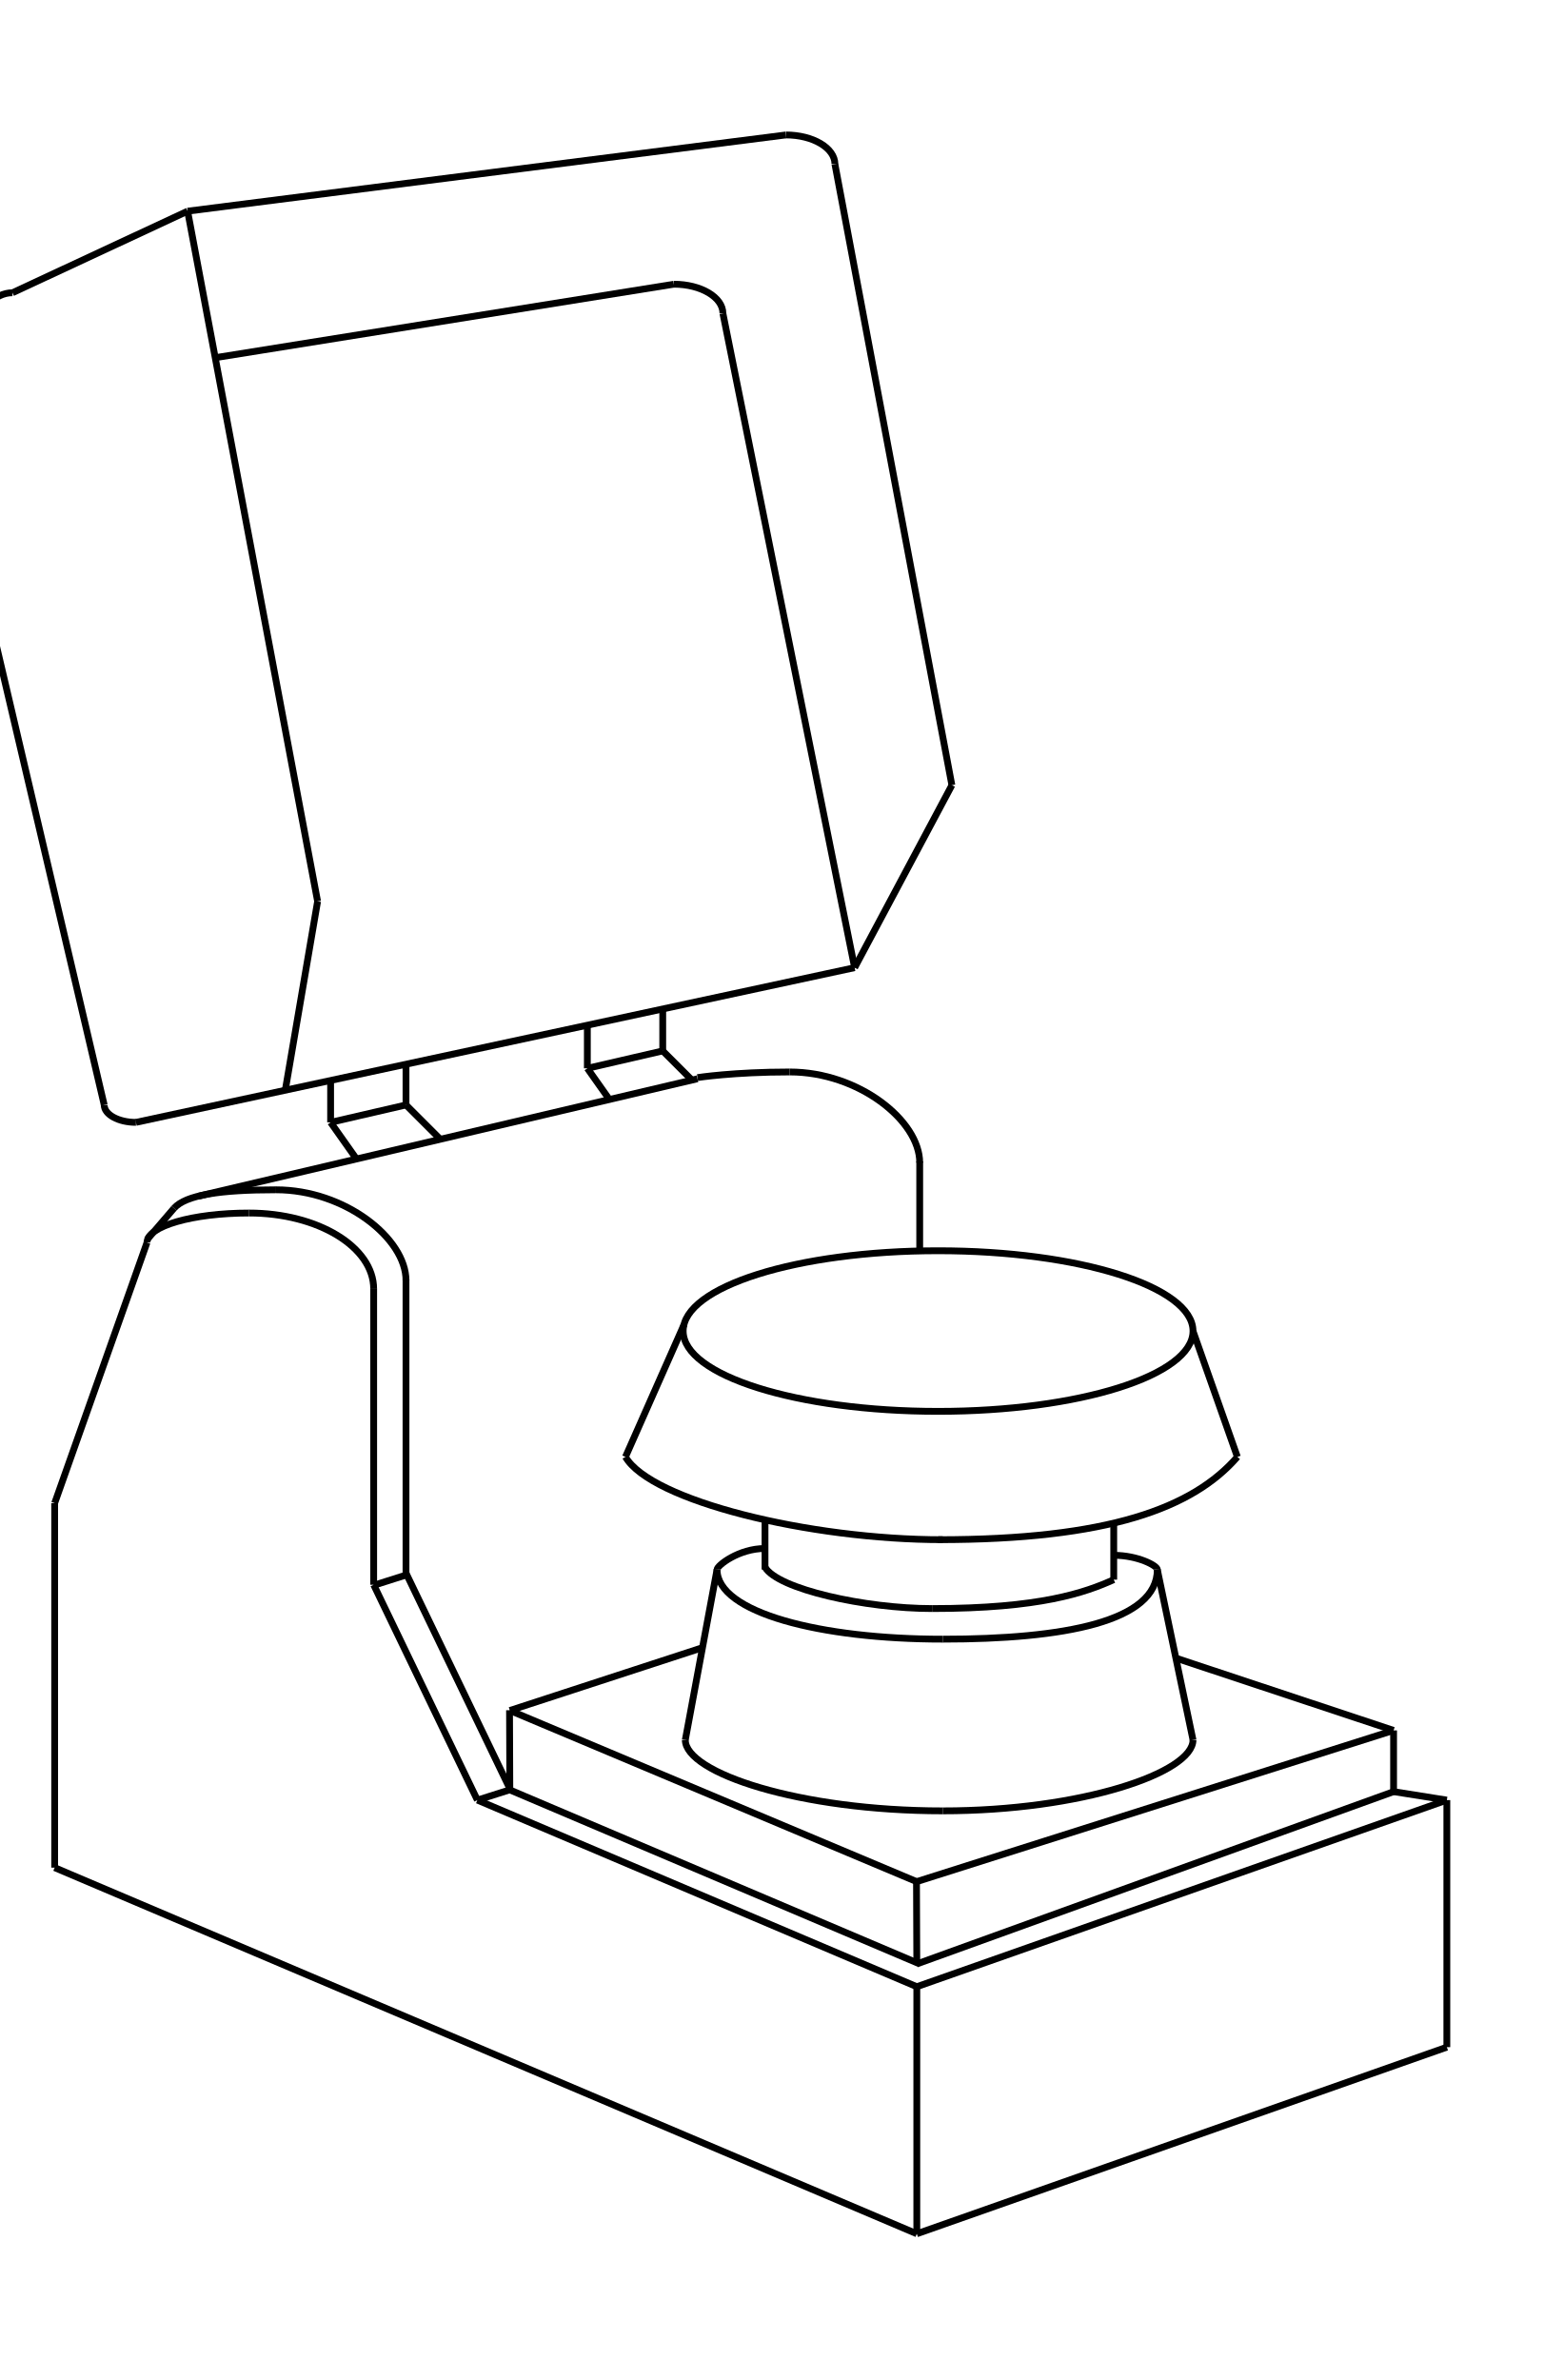
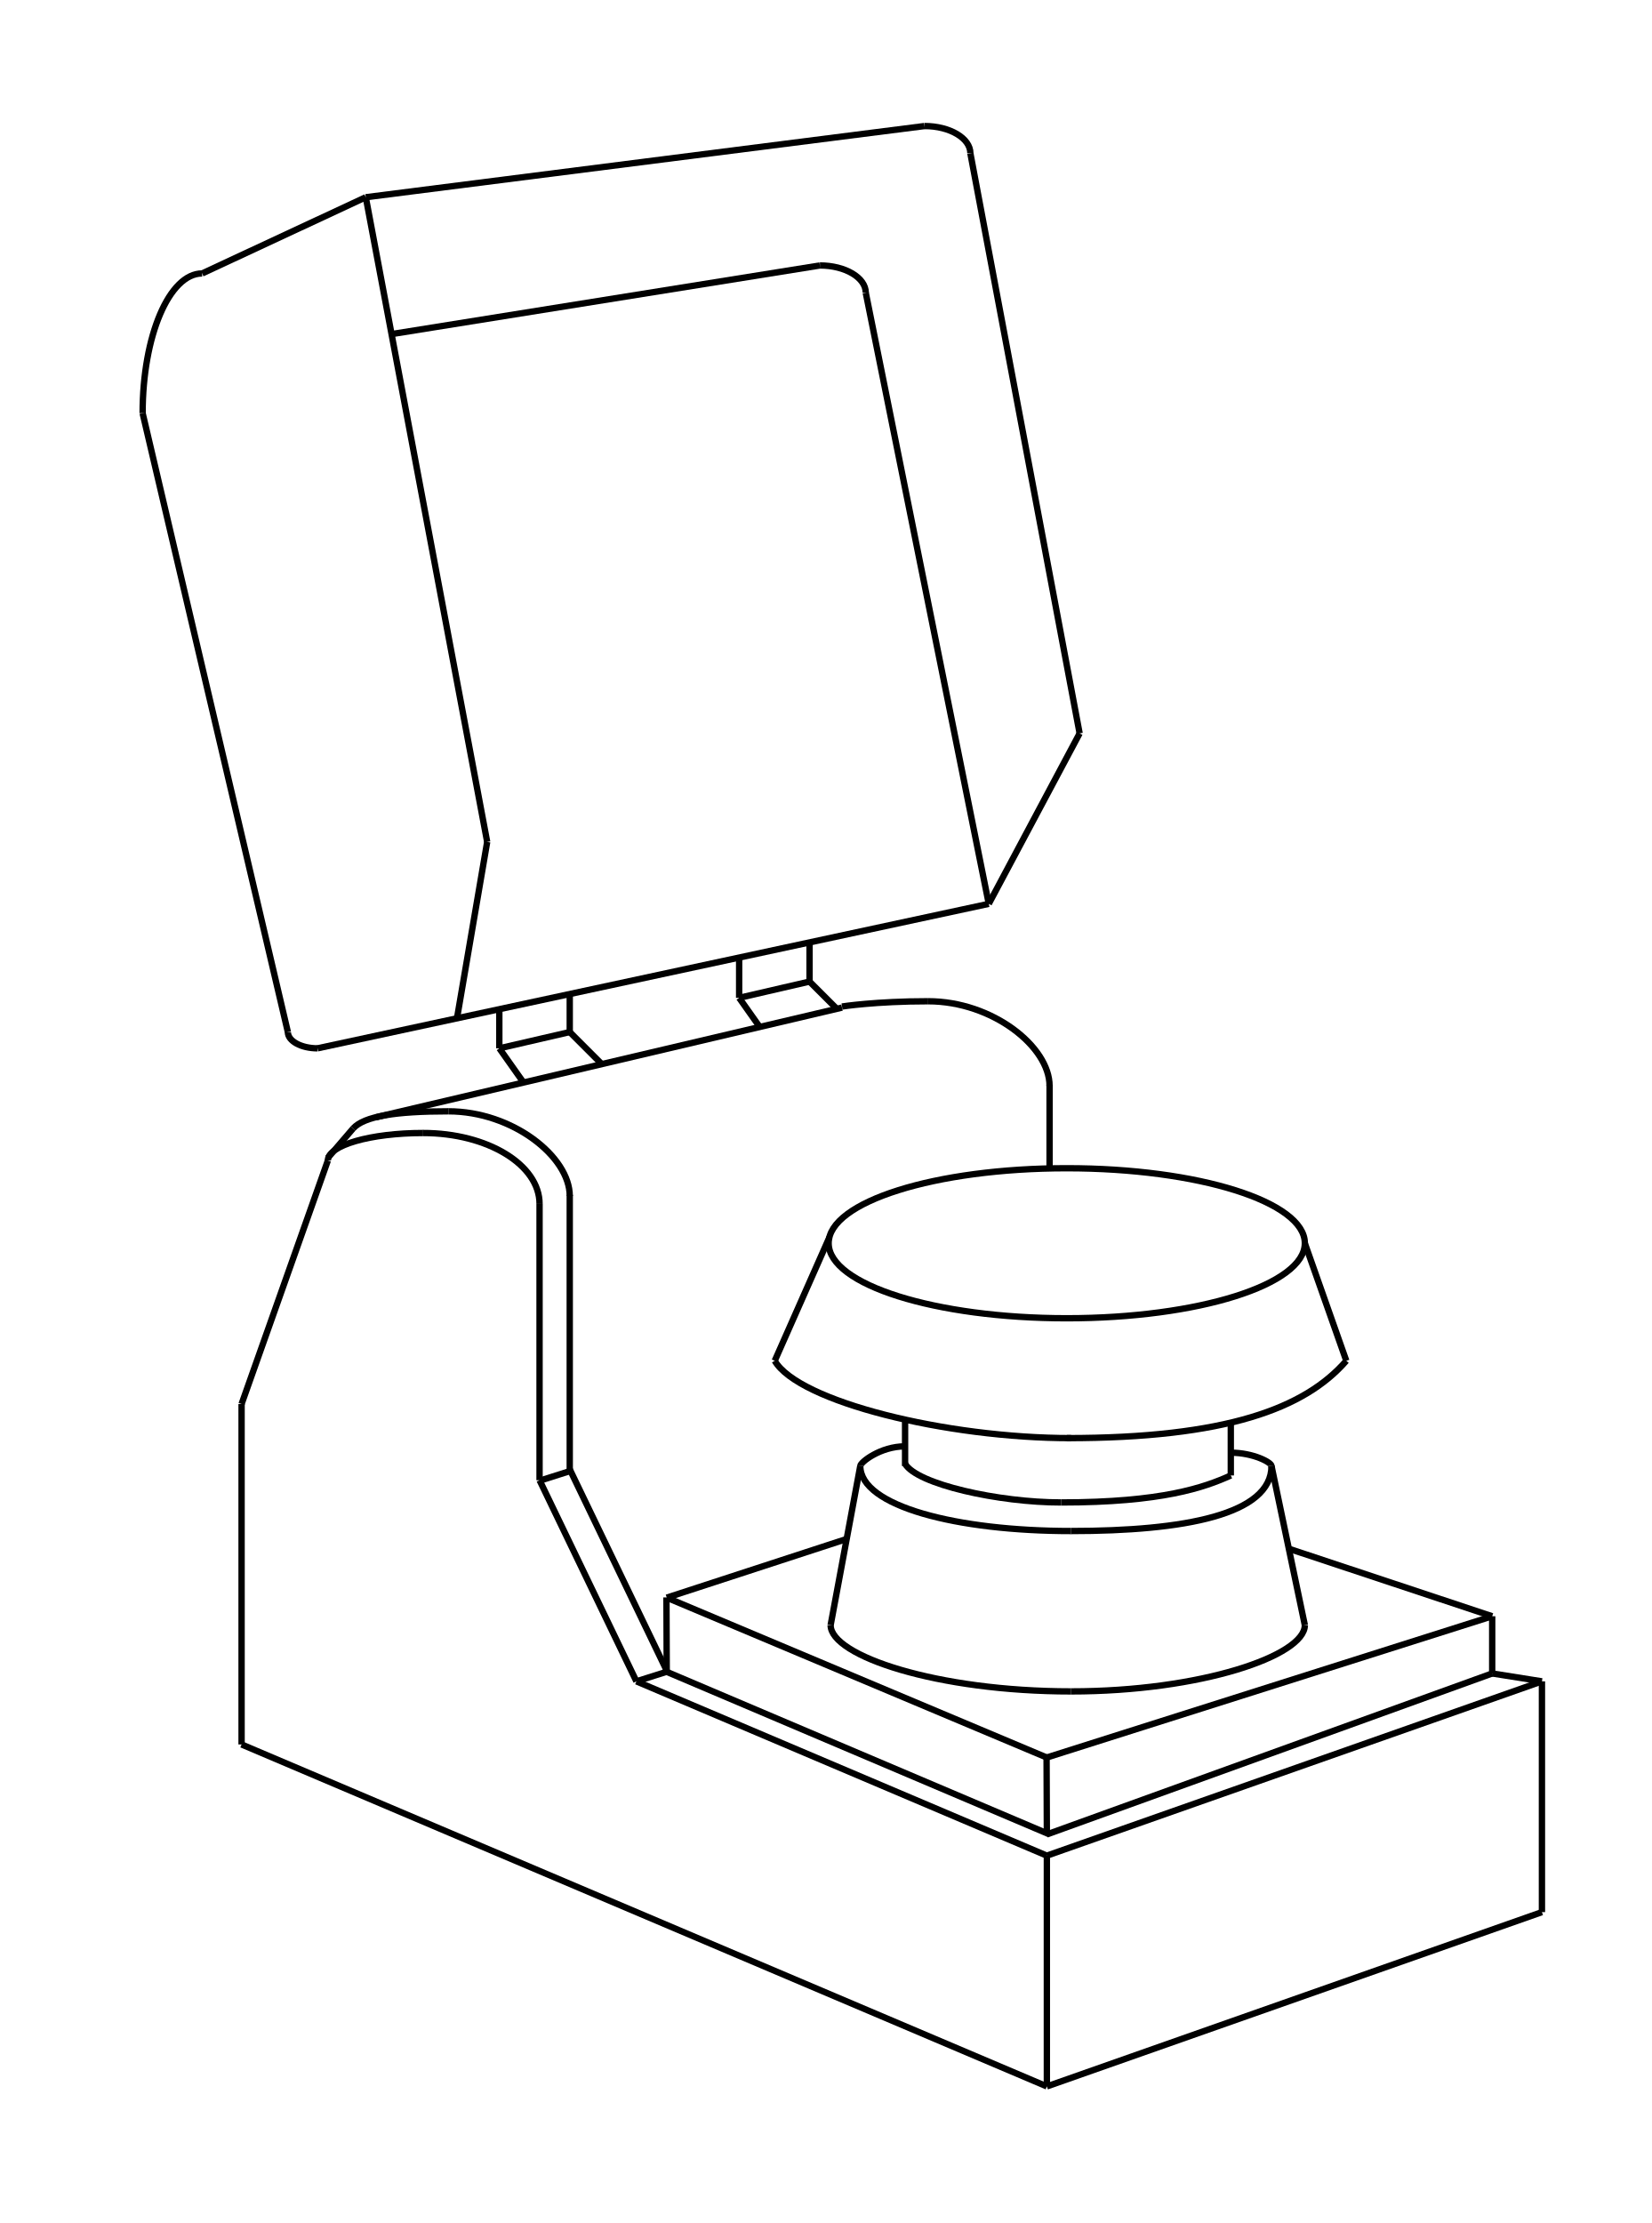
- <svg xmlns="http://www.w3.org/2000/svg" version="1.1" id="Capa_1" x="0px" y="0px" viewBox="350 120 230 350" enable-background="new 350 120 230 350" xml:space="preserve">
+ <svg xmlns="http://www.w3.org/2000/svg" version="1.1" id="Capa_1" x="0px" y="0px" viewBox="320 120 260 350" enable-background="new 350 120 230 350" xml:space="preserve">
  <g>
    <line fill="none" stroke="#000000" stroke-miterlimit="10" x1="377.594" y1="151.053" x2="396.711" y2="252.553" />
    <line fill="none" stroke="#000000" stroke-miterlimit="10" x1="396.711" y1="252.553" x2="391.957" y2="280.326" />
    <line fill="none" stroke="#000000" stroke-miterlimit="10" x1="475.691" y1="262.303" x2="369.994" y2="285.053" />
    <line fill="none" stroke="#000000" stroke-miterlimit="10" x1="365.326" y1="282.49" x2="342.457" y2="185.053" />
    <line fill="none" stroke="#000000" stroke-miterlimit="10" x1="377.594" y1="151.053" x2="351.832" y2="163.053" />
    <path fill="none" stroke="#000000" stroke-miterlimit="10" d="M342.457,185.053c0-12.16,4.193-22,9.375-22" />
    <line fill="none" stroke="#000000" stroke-miterlimit="10" x1="377.594" y1="151.053" x2="465.574" y2="139.845" />
    <line fill="none" stroke="#000000" stroke-miterlimit="10" x1="472.793" y1="144.138" x2="489.996" y2="235.469" />
    <line fill="none" stroke="#000000" stroke-miterlimit="10" x1="489.996" y1="235.469" x2="475.691" y2="262.303" />
    <line fill="none" stroke="#000000" stroke-miterlimit="10" x1="456.32" y1="166.089" x2="475.691" y2="262.303" />
    <path fill="none" stroke="#000000" stroke-miterlimit="10" d="M476.153,160.553" />
    <path fill="none" stroke="#000000" stroke-miterlimit="10" d="M381.957,172.553" />
    <path fill="none" stroke="#000000" stroke-miterlimit="10" d="M472.793,144.138c0-2.373-3.229-4.293-7.219-4.293" />
    <ellipse fill="none" stroke="#000000" stroke-miterlimit="10" cx="487.966" cy="315.743" rx="37.491" ry="11.81" />
    <line fill="none" stroke="#000000" stroke-miterlimit="10" x1="441.988" y1="334.25" x2="450.615" y2="314.761" />
    <line fill="none" stroke="#000000" stroke-miterlimit="10" x1="525.457" y1="315.743" x2="531.985" y2="334.25" />
    <line fill="none" stroke="#000000" stroke-miterlimit="10" x1="462.512" y1="343.779" x2="462.512" y2="350.809" />
    <line fill="none" stroke="#000000" stroke-miterlimit="10" x1="513.799" y1="343.988" x2="513.799" y2="352.303" />
    <path fill="none" stroke="#000000" stroke-miterlimit="10" d="M441.988,334.25c3.735,6.436,26.985,12.176,46.662,12.176" />
    <path fill="none" stroke="#000000" stroke-miterlimit="10" d="M531.985,334.25c-6.528,7.521-18.981,12.176-44.019,12.176" />
    <path fill="none" stroke="#000000" stroke-miterlimit="10" d="M455.457,350.809c0,6.354,15.224,10.244,33.193,10.244" />
    <path fill="none" stroke="#000000" stroke-miterlimit="10" d="M520.207,350.809c0,7.661-13.736,10.244-31.557,10.244" />
    <path fill="none" stroke="#000000" stroke-miterlimit="10" d="M455.457,350.809c0-0.556,3.154-3.089,7.055-3.089" />
    <path fill="none" stroke="#000000" stroke-miterlimit="10" d="M520.207,350.809c0-0.556-2.867-2.089-6.408-2.089" />
    <line fill="none" stroke="#000000" stroke-miterlimit="10" x1="455.457" y1="350.809" x2="450.789" y2="375.873" />
    <line fill="none" stroke="#000000" stroke-miterlimit="10" x1="520.207" y1="350.809" x2="525.457" y2="375.873" />
    <path fill="none" stroke="#000000" stroke-miterlimit="10" d="M456.32,166.089c0-2.373-3.229-4.293-7.22-4.293" />
    <line fill="none" stroke="#000000" stroke-miterlimit="10" x1="381.957" y1="172.553" x2="449.101" y2="161.796" />
    <path fill="none" stroke="#000000" stroke-miterlimit="10" d="M450.789,375.873c0,4.836,16.761,10.43,37.861,10.43" />
    <path fill="none" stroke="#000000" stroke-miterlimit="10" d="M525.457,375.873c0,4.836-16.463,10.43-36.807,10.43" />
    <line fill="none" stroke="#000000" stroke-miterlimit="10" x1="484.79" y1="396.72" x2="554.957" y2="374.471" />
    <line fill="none" stroke="#000000" stroke-miterlimit="10" x1="484.836" y1="408.818" x2="554.957" y2="383.476" />
    <line fill="none" stroke="#000000" stroke-miterlimit="10" x1="484.836" y1="412.163" x2="562.79" y2="384.72" />
    <line fill="none" stroke="#000000" stroke-miterlimit="10" x1="522.832" y1="363.804" x2="554.957" y2="374.471" />
    <line fill="none" stroke="#000000" stroke-miterlimit="10" x1="554.957" y1="374.471" x2="554.957" y2="383.476" />
    <line fill="none" stroke="#000000" stroke-miterlimit="10" x1="554.957" y1="383.476" x2="562.79" y2="384.72" />
    <line fill="none" stroke="#000000" stroke-miterlimit="10" x1="562.79" y1="384.72" x2="562.79" y2="421.053" />
    <line fill="none" stroke="#000000" stroke-miterlimit="10" x1="484.836" y1="448.496" x2="562.79" y2="421.053" />
    <line fill="none" stroke="#000000" stroke-miterlimit="10" x1="484.836" y1="412.163" x2="484.836" y2="448.496" />
    <line fill="none" stroke="#000000" stroke-miterlimit="10" x1="484.836" y1="412.163" x2="420.207" y2="384.72" />
    <line fill="none" stroke="#000000" stroke-miterlimit="10" x1="485.263" y1="408.818" x2="424.961" y2="383.212" />
    <line fill="none" stroke="#000000" stroke-miterlimit="10" x1="484.836" y1="408.818" x2="484.79" y2="396.72" />
    <line fill="none" stroke="#000000" stroke-miterlimit="10" x1="484.836" y1="396.72" x2="424.983" y2="371.544" />
    <line fill="none" stroke="#000000" stroke-miterlimit="10" x1="420.207" y1="384.72" x2="404.957" y2="353.053" />
    <line fill="none" stroke="#000000" stroke-miterlimit="10" x1="404.957" y1="353.053" x2="404.957" y2="309.553" />
    <line fill="none" stroke="#000000" stroke-miterlimit="10" x1="420.207" y1="384.72" x2="424.961" y2="383.212" />
    <line fill="none" stroke="#000000" stroke-miterlimit="10" x1="424.961" y1="382.998" x2="409.711" y2="351.331" />
    <line fill="none" stroke="#000000" stroke-miterlimit="10" x1="404.957" y1="353.133" x2="409.711" y2="351.625" />
    <line fill="none" stroke="#000000" stroke-miterlimit="10" x1="409.711" y1="351.625" x2="409.711" y2="308.125" />
    <line fill="none" stroke="#000000" stroke-miterlimit="10" x1="484.836" y1="448.496" x2="358.039" y2="394.655" />
    <line fill="none" stroke="#000000" stroke-miterlimit="10" x1="358.039" y1="341.053" x2="358.039" y2="394.655" />
    <line fill="none" stroke="#000000" stroke-miterlimit="10" x1="358.039" y1="341.053" x2="371.623" y2="302.72" />
    <path fill="none" stroke="#000000" stroke-miterlimit="10" d="M371.623,302.72c0-2.396,6.709-4.334,15-4.334" />
    <path fill="none" stroke="#000000" stroke-miterlimit="10" d="M404.957,309.553c0-6.173-8.2-11.167-18.334-11.167" />
    <path fill="none" stroke="#000000" stroke-miterlimit="10" d="M409.711,308.304c0-6.173-8.984-13.334-19.117-13.334" />
    <path fill="none" stroke="#000000" stroke-miterlimit="10" d="M375.594,297.678c1.738-1.938,6.709-2.708,15-2.708" />
    <line fill="none" stroke="#000000" stroke-miterlimit="10" x1="371.623" y1="302.303" x2="375.594" y2="297.678" />
    <line fill="none" stroke="#000000" stroke-miterlimit="10" x1="485.263" y1="303.934" x2="485.263" y2="290.797" />
    <line fill="none" stroke="#000000" stroke-miterlimit="10" x1="424.983" y1="371.544" x2="453.316" y2="362.303" />
    <line fill="none" stroke="#000000" stroke-miterlimit="10" x1="424.983" y1="383.602" x2="424.938" y2="371.503" />
    <path fill="none" stroke="#000000" stroke-miterlimit="10" d="M485.263,290.976c0-6.173-8.983-13.334-19.117-13.334" />
    <path fill="none" stroke="#000000" stroke-miterlimit="10" d="M452.582,278.47c0,0,5.272-0.828,13.563-0.828" />
    <line fill="none" stroke="#000000" stroke-miterlimit="10" x1="379.123" y1="295.92" x2="452.582" y2="278.642" />
    <line fill="none" stroke="#000000" stroke-miterlimit="10" x1="398.623" y1="278.642" x2="398.623" y2="285.053" />
    <line fill="none" stroke="#000000" stroke-miterlimit="10" x1="398.623" y1="285.053" x2="402.43" y2="290.438" />
    <line fill="none" stroke="#000000" stroke-miterlimit="10" x1="398.623" y1="285.053" x2="409.711" y2="282.49" />
    <line fill="none" stroke="#000000" stroke-miterlimit="10" x1="409.711" y1="282.49" x2="409.711" y2="276.303" />
    <line fill="none" stroke="#000000" stroke-miterlimit="10" x1="409.711" y1="282.49" x2="414.791" y2="287.571" />
    <line fill="none" stroke="#000000" stroke-miterlimit="10" x1="436.383" y1="270.693" x2="436.383" y2="277.105" />
    <line fill="none" stroke="#000000" stroke-miterlimit="10" x1="436.383" y1="277.105" x2="439.724" y2="281.832" />
    <line fill="none" stroke="#000000" stroke-miterlimit="10" x1="436.383" y1="277.105" x2="447.469" y2="274.543" />
    <line fill="none" stroke="#000000" stroke-miterlimit="10" x1="447.469" y1="274.543" x2="447.469" y2="268.354" />
    <line fill="none" stroke="#000000" stroke-miterlimit="10" x1="447.469" y1="274.543" x2="451.762" y2="278.834" />
    <path fill="none" stroke="#000000" stroke-miterlimit="10" d="M365.326,282.49c0,1.416,2.088,2.563,4.668,2.563" />
    <path fill="none" stroke="#000000" stroke-miterlimit="10" d="M462.512,350.468c1.867,3.218,14.732,6.085,24.57,6.085" />
    <path fill="none" stroke="#000000" stroke-miterlimit="10" d="M513.799,352.303c-4.146,1.88-10.816,4.25-26.717,4.25" />
  </g>
  <g>
    <line fill="none" stroke="#000000" stroke-miterlimit="10" x1="-195.271" y1="378.202" x2="-125.105" y2="355.954" />
    <line fill="none" stroke="#000000" stroke-miterlimit="10" x1="-195.226" y1="390.302" x2="-125.105" y2="364.958" />
    <line fill="none" stroke="#000000" stroke-miterlimit="10" x1="-195.226" y1="393.646" x2="-117.271" y2="366.202" />
    <line fill="none" stroke="#000000" stroke-miterlimit="10" x1="-157.88" y1="345.903" x2="-125.105" y2="355.954" />
    <line fill="none" stroke="#000000" stroke-miterlimit="10" x1="-125.105" y1="355.954" x2="-125.105" y2="364.958" />
    <line fill="none" stroke="#000000" stroke-miterlimit="10" x1="-125.105" y1="364.958" x2="-117.271" y2="366.202" />
    <line fill="none" stroke="#000000" stroke-miterlimit="10" x1="-117.271" y1="366.202" x2="-117.271" y2="402.536" />
    <line fill="none" stroke="#000000" stroke-miterlimit="10" x1="-195.226" y1="429.979" x2="-117.271" y2="402.536" />
    <line fill="none" stroke="#000000" stroke-miterlimit="10" x1="-195.226" y1="393.646" x2="-195.226" y2="429.979" />
    <line fill="none" stroke="#000000" stroke-miterlimit="10" x1="-195.226" y1="393.646" x2="-259.854" y2="366.202" />
    <line fill="none" stroke="#000000" stroke-miterlimit="10" x1="-194.798" y1="390.302" x2="-255.101" y2="364.694" />
    <line fill="none" stroke="#000000" stroke-miterlimit="10" x1="-195.226" y1="390.302" x2="-195.271" y2="378.202" />
    <line fill="none" stroke="#000000" stroke-miterlimit="10" x1="-195.226" y1="378.202" x2="-255.078" y2="353.026" />
    <line fill="none" stroke="#000000" stroke-miterlimit="10" x1="-259.854" y1="366.202" x2="-275.104" y2="334.535" />
    <line fill="none" stroke="#000000" stroke-miterlimit="10" x1="-275.104" y1="334.535" x2="-275.104" y2="291.036" />
    <line fill="none" stroke="#000000" stroke-miterlimit="10" x1="-259.854" y1="366.202" x2="-255.101" y2="364.694" />
    <line fill="none" stroke="#000000" stroke-miterlimit="10" x1="-255.101" y1="364.481" x2="-270.351" y2="332.814" />
    <line fill="none" stroke="#000000" stroke-miterlimit="10" x1="-275.104" y1="334.615" x2="-270.351" y2="333.107" />
    <line fill="none" stroke="#000000" stroke-miterlimit="10" x1="-270.351" y1="333.107" x2="-270.351" y2="289.608" />
    <line fill="none" stroke="#000000" stroke-miterlimit="10" x1="-195.226" y1="429.979" x2="-322.021" y2="376.138" />
    <line fill="none" stroke="#000000" stroke-miterlimit="10" x1="-322.021" y1="322.535" x2="-322.021" y2="376.138" />
    <line fill="none" stroke="#000000" stroke-miterlimit="10" x1="-322.021" y1="322.535" x2="-308.438" y2="284.203" />
    <path fill="none" stroke="#000000" stroke-miterlimit="10" d="M-308.438,284.203c0-2.396,6.709-4.334,15-4.334" />
    <path fill="none" stroke="#000000" stroke-miterlimit="10" d="M-275.104,291.036c0-6.173-8.2-11.167-18.333-11.167" />
    <path fill="none" stroke="#000000" stroke-miterlimit="10" d="M-270.351,289.787c0-6.173-8.983-13.334-19.117-13.334" />
    <path fill="none" stroke="#000000" stroke-miterlimit="10" d="M-304.468,279.161c1.738-1.938,6.709-2.708,15-2.708" />
    <line fill="none" stroke="#000000" stroke-miterlimit="10" x1="-308.438" y1="283.786" x2="-304.468" y2="279.161" />
    <line fill="none" stroke="#000000" stroke-miterlimit="10" x1="-255.078" y1="353.026" x2="-227.378" y2="344.024" />
    <line fill="none" stroke="#000000" stroke-miterlimit="10" x1="-255.078" y1="365.085" x2="-255.123" y2="352.985" />
    <line fill="none" stroke="#000000" stroke-miterlimit="10" x1="-195.271" y1="285.693" x2="-194.798" y2="272.28" />
    <path fill="none" stroke="#000000" stroke-miterlimit="10" d="M-194.798,272.458c0-6.173-8.984-13.334-19.117-13.334" />
    <path fill="none" stroke="#000000" stroke-miterlimit="10" d="M-227.48,259.953c0,0,5.273-0.828,13.564-0.828" />
    <line fill="none" stroke="#000000" stroke-miterlimit="10" x1="-300.938" y1="277.403" x2="-227.48" y2="260.125" />
    <g>
      <g>
        <path d="M-195.101,393.646c-0.002-3.156-0.004-6.313-0.006-9.47c-0.004-7.271-0.008-14.542-0.013-21.813     c-0.005-8.087-0.011-16.175-0.015-24.262c-0.004-5.605-0.008-11.211-0.011-16.815c-0.001-0.842-0.001-1.684-0.001-2.525     c0-0.161-0.25-0.162-0.25-0.002c0.002,3.157,0.004,6.313,0.006,9.471c0.004,7.271,0.008,14.541,0.013,21.813     c0.005,8.087,0.011,16.174,0.015,24.261c0.004,5.605,0.008,11.211,0.011,16.816c0.001,0.842,0.001,1.683,0.001,2.524     C-195.351,393.806-195.101,393.808-195.101,393.646L-195.101,393.646z" />
      </g>
    </g>
    <g>
      <g>
        <path d="M-197.242,318.023c-2.391-1.008-4.781-2.016-7.172-3.023c-5.898-2.486-11.795-4.973-17.693-7.458     c-7.49-3.157-14.98-6.314-22.471-9.472c-7.169-3.022-14.339-6.044-21.509-9.066c-4.936-2.081-9.872-4.161-14.808-6.242     c-1.105-0.466-2.209-0.931-3.314-1.397c-0.146-0.062-0.273,0.154-0.125,0.217c2.391,1.008,4.782,2.016,7.173,3.023     c5.897,2.486,11.795,4.972,17.692,7.458c7.49,3.157,14.98,6.314,22.47,9.473c7.17,3.021,14.34,6.044,21.51,9.066     c4.936,2.08,9.872,4.16,14.808,6.241c1.104,0.466,2.21,0.931,3.313,1.397C-197.22,318.301-197.093,318.086-197.242,318.023     L-197.242,318.023z" />
      </g>
    </g>
    <path fill="none" stroke="#000000" stroke-miterlimit="10" d="M-282.672,277.596" />
    <path fill="none" stroke="#000000" stroke-miterlimit="10" d="M-197.722,313.668" />
    <g>
      <g>
        <path d="M-120.554,288.564c-2.623-0.862-5.244-1.725-7.867-2.587c-6.349-2.088-12.697-4.175-19.047-6.263     c-7.799-2.565-15.599-5.13-23.398-7.695c-6.975-2.294-13.949-4.587-20.924-6.881c-3.874-1.274-7.748-2.548-11.621-3.822     c-0.22-0.072-0.439-0.144-0.658-0.216c-0.153-0.05-0.219,0.191-0.066,0.241c2.623,0.862,5.244,1.725,7.867,2.587     c6.349,2.088,12.697,4.175,19.047,6.263c7.799,2.565,15.599,5.13,23.398,7.695c6.975,2.294,13.949,4.587,20.924,6.881     c3.874,1.274,7.748,2.548,11.621,3.822c0.22,0.072,0.439,0.144,0.658,0.216C-120.467,288.856-120.402,288.615-120.554,288.564     L-120.554,288.564z" />
      </g>
    </g>
    <g>
      <g>
        <path d="M-119.078,289.493c0.162,0,0.164-0.25,0.002-0.25C-119.237,289.243-119.238,289.493-119.078,289.493L-119.078,289.493z" />
      </g>
    </g>
    <g>
      <g>
        <path d="M-117.146,366.203c0-3.231,0-6.462,0-9.693c0-7.366,0-14.732,0-22.099c0-8.013,0-16.024,0-24.036     c0-5.168,0-10.336,0-15.503c0-0.493,0-0.985,0-1.478c0-0.162-0.25-0.163-0.25-0.002c0,3.231,0,6.461,0,9.693     c0,7.366,0,14.733,0,22.099c0,8.013,0,16.024,0,24.037c0,5.167,0,10.335,0,15.503c0,0.492,0,0.985,0,1.478     C-117.396,366.362-117.146,366.364-117.146,366.203L-117.146,366.203z" />
      </g>
    </g>
    <g>
      <g>
        <path d="M-192.062,318.252c2.834-1.026,5.67-2.053,8.504-3.079c6.653-2.409,13.307-4.817,19.959-7.227     c7.695-2.786,15.389-5.572,23.084-8.358c5.959-2.157,11.918-4.315,17.876-6.473c1.659-0.601,3.319-1.202,4.979-1.803     c0.15-0.054,0.086-0.296-0.064-0.241c-2.836,1.026-5.67,2.053-8.505,3.079c-6.653,2.409-13.306,4.818-19.96,7.227     c-7.693,2.786-15.389,5.572-23.082,8.358c-5.959,2.157-11.918,4.315-17.877,6.473c-1.66,0.601-3.319,1.202-4.979,1.803     C-192.277,318.064-192.214,318.307-192.062,318.252L-192.062,318.252z" />
      </g>
    </g>
    <g>
      <g>
        <path d="M-117.146,293.394c-0.035-2.284-1.308-4.519-3.703-4.926c-0.157-0.027-0.225,0.214-0.066,0.241     c2.286,0.389,3.485,2.501,3.52,4.683C-117.394,293.553-117.144,293.555-117.146,293.394L-117.146,293.394z" />
      </g>
    </g>
    <path fill="none" stroke="#000000" stroke-miterlimit="10" d="M-192.513,313.668" />
    <g>
      <g>
        <path d="M-197.367,318.24c0.709,0.343,1.421,0.625,2.217,0.652c1.043,0.035,2.105-0.341,3.088-0.641     c0.153-0.047,0.09-0.289-0.064-0.241c-0.939,0.286-1.904,0.6-2.895,0.632c-0.791,0.025-1.522-0.281-2.221-0.619     C-197.386,317.953-197.511,318.169-197.367,318.24L-197.367,318.24z" />
      </g>
    </g>
    <ellipse fill="none" stroke="#000000" stroke-miterlimit="10" cx="-192.378" cy="297.465" rx="37.49" ry="11.81" />
    <line fill="none" stroke="#000000" stroke-miterlimit="10" x1="-239.041" y1="314.756" x2="-229.73" y2="296.483" />
    <line fill="none" stroke="#000000" stroke-miterlimit="10" x1="-154.888" y1="297.465" x2="-148.359" y2="315.973" />
    <line fill="none" stroke="#000000" stroke-miterlimit="10" x1="-217.833" y1="323.766" x2="-217.833" y2="332.531" />
    <line fill="none" stroke="#000000" stroke-miterlimit="10" x1="-166.546" y1="324.578" x2="-166.546" y2="334.775" />
    <path fill="none" stroke="#000000" stroke-miterlimit="10" d="M-239.041,314.756c3.736,6.436,26.986,11.52,46.662,11.52" />
    <path fill="none" stroke="#000000" stroke-miterlimit="10" d="M-217.833,332.531c0,4.832,11.008,7.66,25.455,7.66" />
    <path fill="none" stroke="#000000" stroke-miterlimit="10" d="M-148.359,315.973c-6.529,7.52-18.982,10.303-44.02,10.303" />
    <path fill="none" stroke="#000000" stroke-miterlimit="10" d="M-166.546,334.775c0,3.592-11.932,5.416-25.832,5.416" />
    <path fill="none" stroke="#000000" stroke-miterlimit="10" d="M-224.888,332.531c0,6.354,14.541,11.493,32.51,11.493" />
    <path fill="none" stroke="#000000" stroke-miterlimit="10" d="M-160.138,332.531c0,7.66-14.42,11.493-32.24,11.493" />
    <path fill="none" stroke="#000000" stroke-miterlimit="10" d="M-224.888,332.531c0-0.557,3.156-3.09,7.055-3.09" />
    <path fill="none" stroke="#000000" stroke-miterlimit="10" d="M-160.138,332.531c0-0.557-2.865-2.09-6.408-2.09" />
    <line fill="none" stroke="#000000" stroke-miterlimit="10" x1="-224.888" y1="332.531" x2="-229.847" y2="357.552" />
    <line fill="none" stroke="#000000" stroke-miterlimit="10" x1="-160.138" y1="332.531" x2="-155.179" y2="357.552" />
    <path fill="none" stroke="#000000" stroke-miterlimit="10" d="M-229.847,357.552c0,4.836,16.762,10.43,37.861,10.43" />
    <path fill="none" stroke="#000000" stroke-miterlimit="10" d="M-155.179,357.552c0,4.836-16.463,10.43-36.807,10.43" />
  </g>
</svg>
